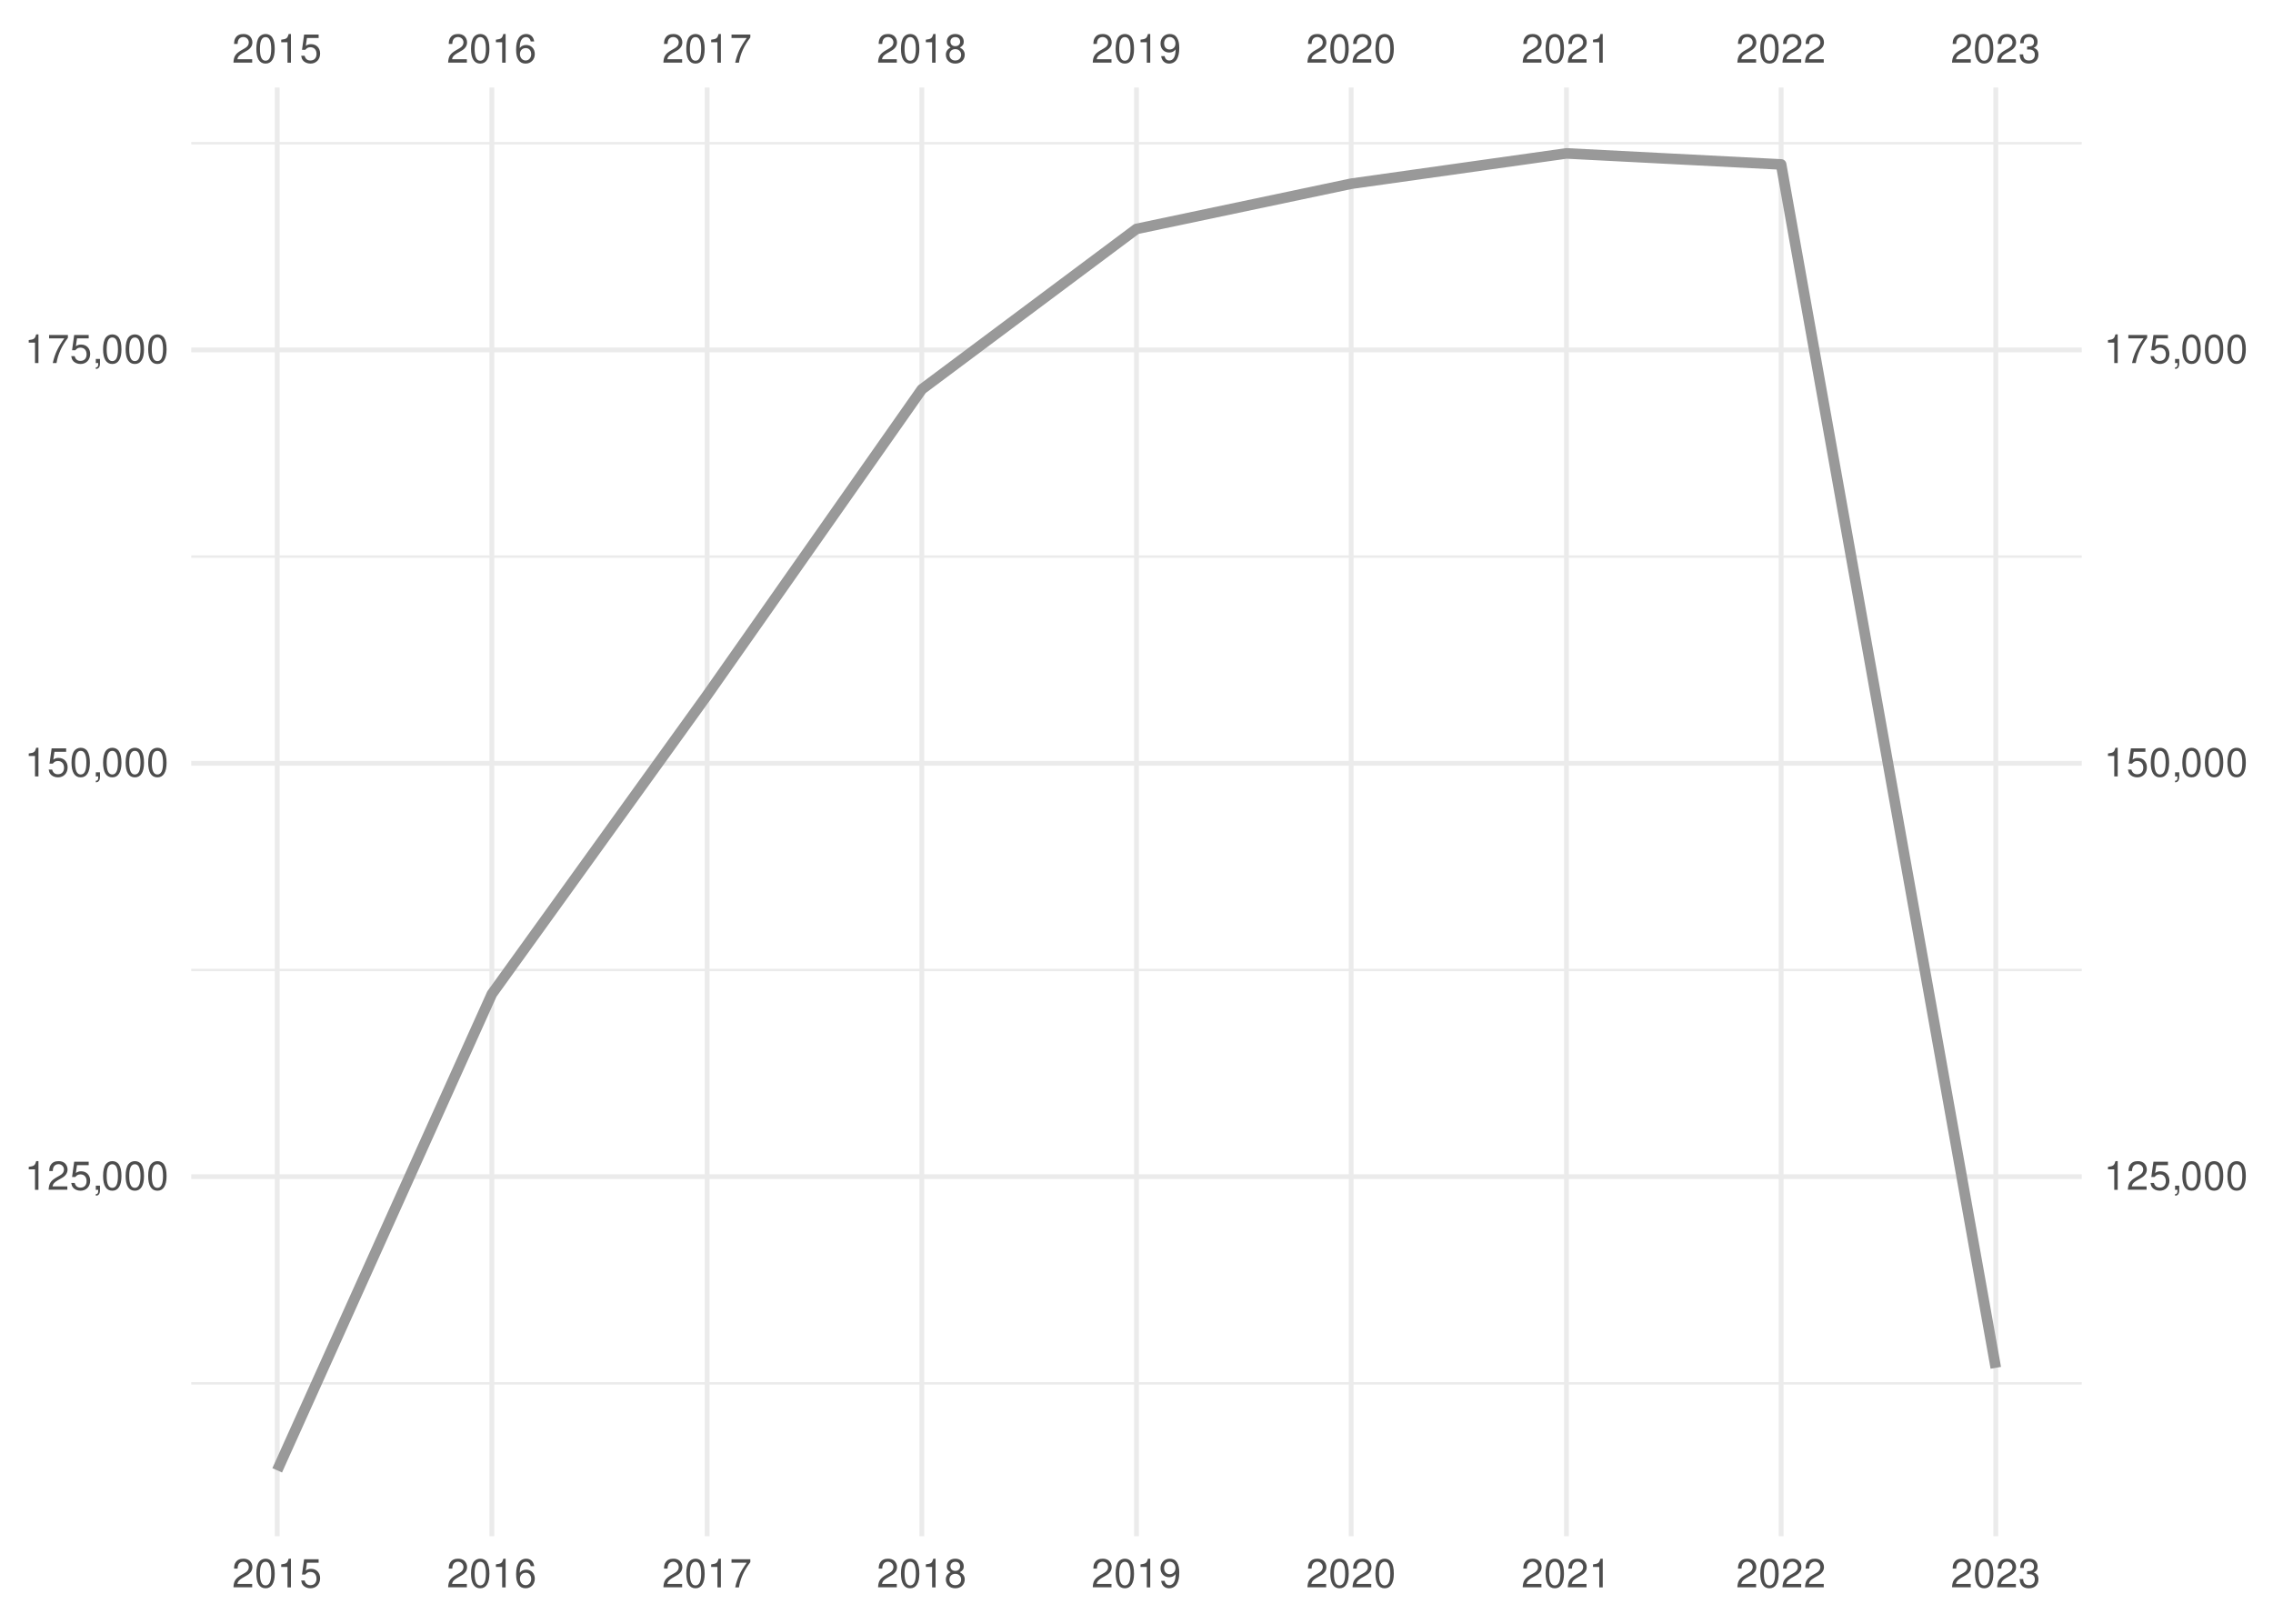
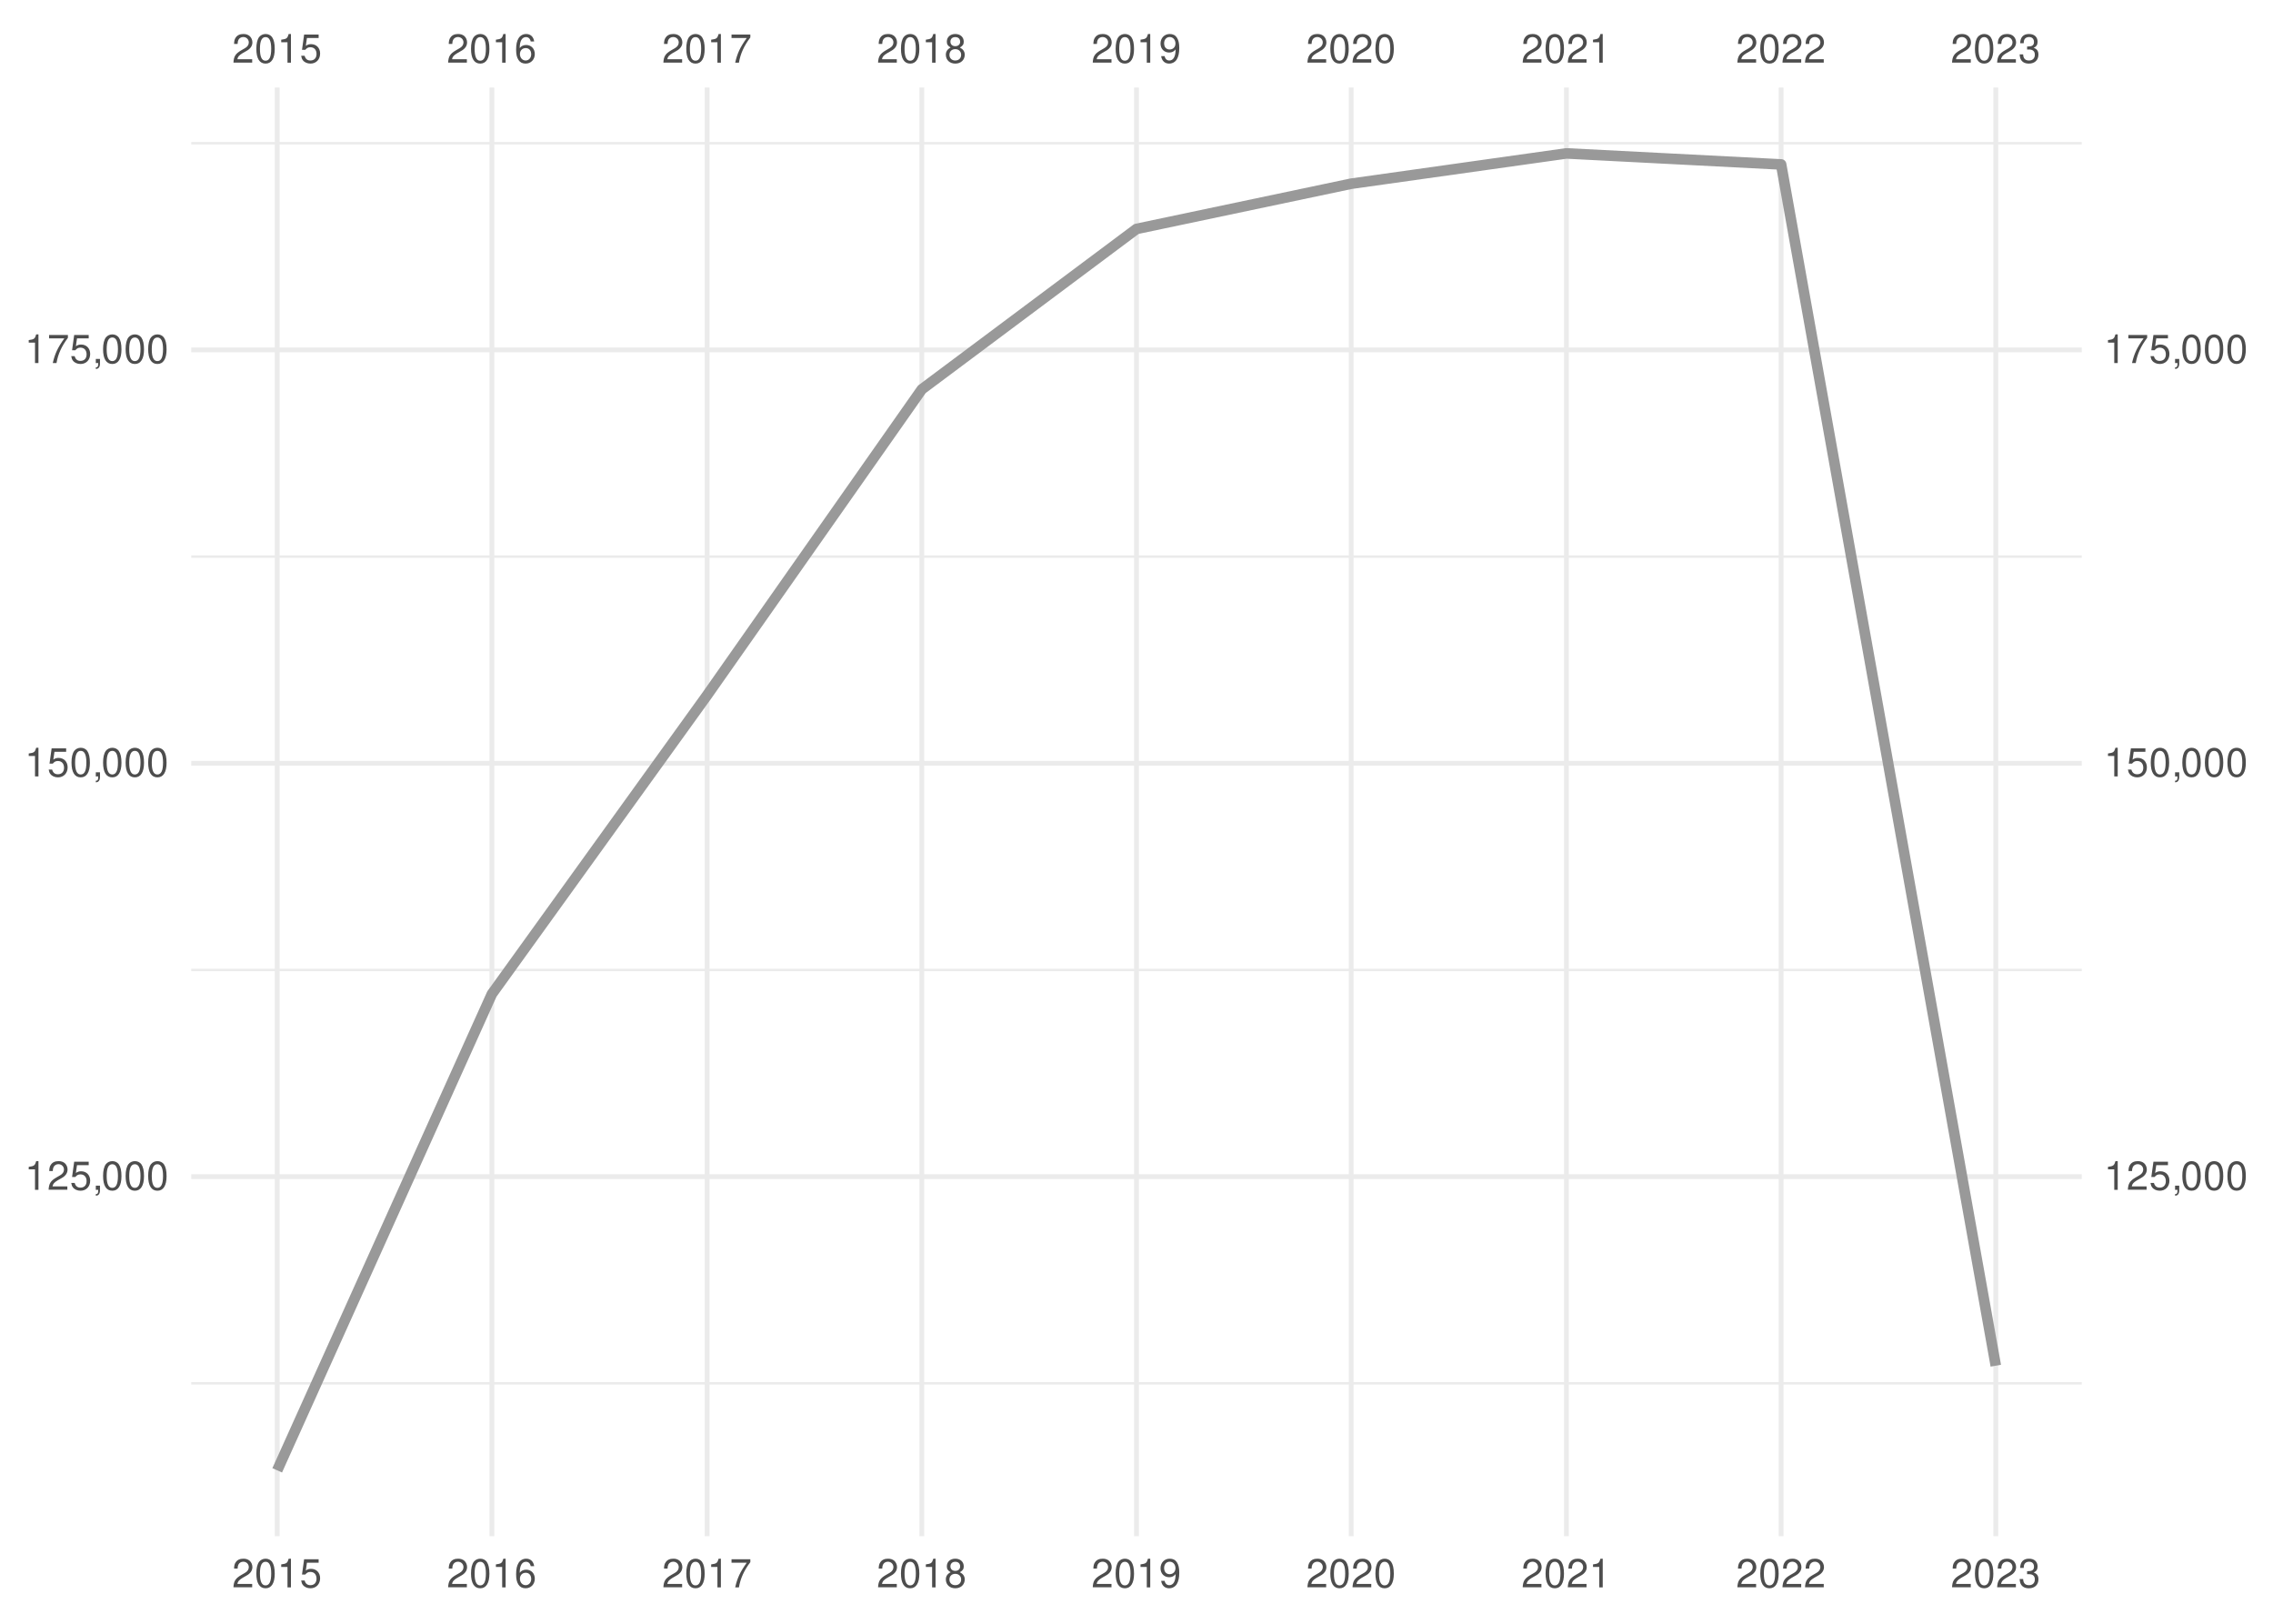
<svg xmlns="http://www.w3.org/2000/svg" xmlns:xlink="http://www.w3.org/1999/xlink" width="504pt" height="360pt" viewBox="0 0 504 360" version="1.1">
  <defs>
    <g>
      <symbol overflow="visible" id="glyph0-0">
        <path style="stroke:none;" d="" />
      </symbol>
      <symbol overflow="visible" id="glyph0-1">
        <path style="stroke:none;" d="M 4.453 -0.766 L 1.172 -0.766 C 1.25 -1.297 1.531 -1.625 2.297 -2.094 L 3.172 -2.594 C 4.047 -3.062 4.5 -3.719 4.5 -4.5 C 4.5 -5.031 4.281 -5.531 3.922 -5.875 C 3.547 -6.203 3.094 -6.359 2.5 -6.359 C 1.703 -6.359 1.125 -6.078 0.781 -5.531 C 0.547 -5.203 0.453 -4.797 0.438 -4.156 L 1.219 -4.156 C 1.234 -4.594 1.297 -4.844 1.406 -5.062 C 1.594 -5.438 2 -5.688 2.469 -5.688 C 3.172 -5.688 3.703 -5.172 3.703 -4.484 C 3.703 -3.969 3.406 -3.531 2.859 -3.219 L 2.047 -2.75 C 0.75 -2 0.375 -1.406 0.297 -0.016 L 4.453 -0.016 Z M 4.453 -0.766 " />
      </symbol>
      <symbol overflow="visible" id="glyph0-2">
        <path style="stroke:none;" d="M 2.422 -6.359 C 1.844 -6.359 1.312 -6.094 0.984 -5.672 C 0.578 -5.109 0.375 -4.25 0.375 -3.078 C 0.375 -0.938 1.078 0.203 2.422 0.203 C 3.734 0.203 4.453 -0.938 4.453 -3.031 C 4.453 -4.25 4.266 -5.078 3.859 -5.672 C 3.531 -6.109 3.016 -6.359 2.422 -6.359 Z M 2.422 -5.672 C 3.25 -5.672 3.672 -4.828 3.672 -3.094 C 3.672 -1.281 3.266 -0.438 2.406 -0.438 C 1.578 -0.438 1.172 -1.312 1.172 -3.062 C 1.172 -4.828 1.578 -5.672 2.422 -5.672 Z M 2.422 -5.672 " />
      </symbol>
      <symbol overflow="visible" id="glyph0-3">
        <path style="stroke:none;" d="M 2.281 -4.531 L 2.281 0 L 3.047 0 L 3.047 -6.359 L 2.547 -6.359 C 2.266 -5.391 2.094 -5.25 0.891 -5.094 L 0.891 -4.531 Z M 2.281 -4.531 " />
      </symbol>
      <symbol overflow="visible" id="glyph0-4">
        <path style="stroke:none;" d="M 4.188 -6.234 L 0.969 -6.234 L 0.5 -2.844 L 1.219 -2.844 C 1.578 -3.266 1.875 -3.422 2.359 -3.422 C 3.203 -3.422 3.719 -2.844 3.719 -1.922 C 3.719 -1.031 3.203 -0.484 2.359 -0.484 C 1.688 -0.484 1.266 -0.828 1.078 -1.531 L 0.312 -1.531 C 0.406 -1.016 0.5 -0.781 0.688 -0.547 C 1.031 -0.078 1.672 0.203 2.375 0.203 C 3.641 0.203 4.516 -0.719 4.516 -2.031 C 4.516 -3.266 3.688 -4.109 2.5 -4.109 C 2.062 -4.109 1.703 -4 1.344 -3.734 L 1.594 -5.469 L 4.188 -5.469 Z M 4.188 -6.234 " />
      </symbol>
      <symbol overflow="visible" id="glyph0-5">
        <path style="stroke:none;" d="M 4.375 -4.703 C 4.234 -5.75 3.562 -6.359 2.609 -6.359 C 1.922 -6.359 1.312 -6.031 0.938 -5.453 C 0.547 -4.828 0.375 -4.062 0.375 -2.906 C 0.375 -1.828 0.531 -1.156 0.906 -0.594 C 1.234 -0.078 1.781 0.203 2.469 0.203 C 3.656 0.203 4.516 -0.688 4.516 -1.922 C 4.516 -3.094 3.719 -3.922 2.609 -3.922 C 1.984 -3.922 1.5 -3.688 1.172 -3.234 C 1.172 -4.797 1.672 -5.672 2.562 -5.672 C 3.109 -5.672 3.484 -5.328 3.609 -4.703 Z M 2.5 -3.234 C 3.25 -3.234 3.719 -2.703 3.719 -1.859 C 3.719 -1.062 3.188 -0.484 2.484 -0.484 C 1.766 -0.484 1.219 -1.094 1.219 -1.906 C 1.219 -2.688 1.734 -3.234 2.5 -3.234 Z M 2.5 -3.234 " />
      </symbol>
      <symbol overflow="visible" id="glyph0-6">
        <path style="stroke:none;" d="M 4.578 -6.234 L 0.406 -6.234 L 0.406 -5.469 L 3.781 -5.469 C 2.281 -3.359 1.688 -2.047 1.219 0 L 2.047 0 C 2.391 -2 3.172 -3.719 4.578 -5.594 Z M 4.578 -6.234 " />
      </symbol>
      <symbol overflow="visible" id="glyph0-7">
        <path style="stroke:none;" d="M 3.438 -3.359 C 4.094 -3.75 4.297 -4.062 4.297 -4.656 C 4.297 -5.672 3.531 -6.359 2.422 -6.359 C 1.312 -6.359 0.547 -5.672 0.547 -4.672 C 0.547 -4.062 0.75 -3.75 1.391 -3.359 C 0.672 -2.984 0.328 -2.469 0.328 -1.766 C 0.328 -0.609 1.172 0.203 2.422 0.203 C 3.656 0.203 4.516 -0.609 4.516 -1.766 C 4.516 -2.469 4.156 -2.984 3.438 -3.359 Z M 2.422 -5.672 C 3.078 -5.672 3.5 -5.281 3.5 -4.641 C 3.5 -4.047 3.062 -3.656 2.422 -3.656 C 1.766 -3.656 1.344 -4.047 1.344 -4.656 C 1.344 -5.281 1.766 -5.672 2.422 -5.672 Z M 2.422 -3 C 3.188 -3 3.719 -2.484 3.719 -1.75 C 3.719 -0.984 3.203 -0.484 2.406 -0.484 C 1.641 -0.484 1.125 -1 1.125 -1.734 C 1.125 -2.5 1.641 -3 2.422 -3 Z M 2.422 -3 " />
      </symbol>
      <symbol overflow="visible" id="glyph0-8">
        <path style="stroke:none;" d="M 0.469 -1.453 C 0.609 -0.406 1.281 0.203 2.234 0.203 C 2.922 0.203 3.547 -0.125 3.922 -0.703 C 4.297 -1.328 4.484 -2.109 4.484 -3.25 C 4.484 -4.328 4.312 -5 3.953 -5.562 C 3.609 -6.094 3.062 -6.359 2.375 -6.359 C 1.188 -6.359 0.328 -5.469 0.328 -4.234 C 0.328 -3.062 1.125 -2.25 2.25 -2.25 C 2.844 -2.25 3.281 -2.453 3.672 -2.938 C 3.672 -1.359 3.172 -0.484 2.281 -0.484 C 1.734 -0.484 1.359 -0.828 1.234 -1.453 Z M 2.359 -5.688 C 3.094 -5.688 3.641 -5.078 3.641 -4.25 C 3.641 -3.469 3.109 -2.922 2.344 -2.922 C 1.594 -2.922 1.125 -3.453 1.125 -4.297 C 1.125 -5.109 1.641 -5.688 2.359 -5.688 Z M 2.359 -5.688 " />
      </symbol>
      <symbol overflow="visible" id="glyph0-9">
        <path style="stroke:none;" d="M 1.938 -2.922 L 2.359 -2.922 C 3.203 -2.922 3.656 -2.531 3.656 -1.766 C 3.656 -0.969 3.172 -0.484 2.375 -0.484 C 1.516 -0.484 1.109 -0.922 1.062 -1.844 L 0.281 -1.844 C 0.312 -1.344 0.406 -1 0.547 -0.719 C 0.875 -0.109 1.484 0.203 2.344 0.203 C 3.625 0.203 4.453 -0.578 4.453 -1.781 C 4.453 -2.594 4.141 -3.031 3.391 -3.297 C 3.969 -3.531 4.266 -3.969 4.266 -4.609 C 4.266 -5.703 3.547 -6.359 2.359 -6.359 C 1.109 -6.359 0.438 -5.656 0.406 -4.312 L 1.188 -4.312 C 1.203 -4.703 1.234 -4.922 1.328 -5.109 C 1.5 -5.469 1.891 -5.688 2.375 -5.688 C 3.062 -5.688 3.469 -5.266 3.469 -4.578 C 3.469 -4.141 3.312 -3.859 2.969 -3.719 C 2.766 -3.625 2.484 -3.594 1.938 -3.578 Z M 1.938 -2.922 " />
      </symbol>
      <symbol overflow="visible" id="glyph0-10">
        <path style="stroke:none;" d="M 0.766 -0.922 L 0.766 0 L 1.297 0 L 1.297 0.156 C 1.297 0.766 1.172 0.938 0.766 0.953 L 0.766 1.297 C 1.344 1.312 1.688 0.891 1.688 0.141 L 1.688 -0.922 Z M 0.766 -0.922 " />
      </symbol>
    </g>
    <clipPath id="clip1">
      <path d="M 42.41 306 L 461.59 306 L 461.59 307 L 42.41 307 Z M 42.41 306 " />
    </clipPath>
    <clipPath id="clip2">
      <path d="M 42.41 214 L 461.59 214 L 461.59 216 L 42.41 216 Z M 42.41 214 " />
    </clipPath>
    <clipPath id="clip3">
      <path d="M 42.41 123 L 461.59 123 L 461.59 124 L 42.41 124 Z M 42.41 123 " />
    </clipPath>
    <clipPath id="clip4">
      <path d="M 42.41 31 L 461.59 31 L 461.59 33 L 42.41 33 Z M 42.41 31 " />
    </clipPath>
    <clipPath id="clip5">
      <path d="M 42.41 260 L 461.59 260 L 461.59 262 L 42.41 262 Z M 42.41 260 " />
    </clipPath>
    <clipPath id="clip6">
      <path d="M 42.41 168 L 461.59 168 L 461.59 170 L 42.41 170 Z M 42.41 168 " />
    </clipPath>
    <clipPath id="clip7">
      <path d="M 42.41 77 L 461.59 77 L 461.59 79 L 42.41 79 Z M 42.41 77 " />
    </clipPath>
    <clipPath id="clip8">
      <path d="M 60 19.41 L 62 19.41 L 62 340.59 L 60 340.59 Z M 60 19.41 " />
    </clipPath>
    <clipPath id="clip9">
      <path d="M 108 19.41 L 110 19.41 L 110 340.59 L 108 340.59 Z M 108 19.41 " />
    </clipPath>
    <clipPath id="clip10">
      <path d="M 156 19.41 L 158 19.41 L 158 340.59 L 156 340.59 Z M 156 19.41 " />
    </clipPath>
    <clipPath id="clip11">
      <path d="M 203 19.41 L 205 19.41 L 205 340.59 L 203 340.59 Z M 203 19.41 " />
    </clipPath>
    <clipPath id="clip12">
      <path d="M 251 19.41 L 253 19.41 L 253 340.59 L 251 340.59 Z M 251 19.41 " />
    </clipPath>
    <clipPath id="clip13">
      <path d="M 299 19.41 L 301 19.41 L 301 340.59 L 299 340.59 Z M 299 19.41 " />
    </clipPath>
    <clipPath id="clip14">
      <path d="M 346 19.41 L 348 19.41 L 348 340.59 L 346 340.59 Z M 346 19.41 " />
    </clipPath>
    <clipPath id="clip15">
      <path d="M 394 19.41 L 396 19.41 L 396 340.59 L 394 340.59 Z M 394 19.41 " />
    </clipPath>
    <clipPath id="clip16">
      <path d="M 442 19.41 L 444 19.41 L 444 340.59 L 442 340.59 Z M 442 19.41 " />
    </clipPath>
  </defs>
  <g id="surface41">
    <rect x="0" y="0" width="504" height="360" style="fill:rgb(100%,100%,100%);fill-opacity:1;stroke:none;" />
    <g clip-path="url(#clip1)" clip-rule="nonzero">
      <path style="fill:none;stroke-width:0.533;stroke-linecap:butt;stroke-linejoin:round;stroke:rgb(92.157%,92.157%,92.157%);stroke-opacity:1;stroke-miterlimit:10;" d="M 42.41 306.703 L 461.59 306.703 " />
    </g>
    <g clip-path="url(#clip2)" clip-rule="nonzero">
      <path style="fill:none;stroke-width:0.533;stroke-linecap:butt;stroke-linejoin:round;stroke:rgb(92.157%,92.157%,92.157%);stroke-opacity:1;stroke-miterlimit:10;" d="M 42.41 215.055 L 461.59 215.055 " />
    </g>
    <g clip-path="url(#clip3)" clip-rule="nonzero">
      <path style="fill:none;stroke-width:0.533;stroke-linecap:butt;stroke-linejoin:round;stroke:rgb(92.157%,92.157%,92.157%);stroke-opacity:1;stroke-miterlimit:10;" d="M 42.41 123.406 L 461.59 123.406 " />
    </g>
    <g clip-path="url(#clip4)" clip-rule="nonzero">
      <path style="fill:none;stroke-width:0.533;stroke-linecap:butt;stroke-linejoin:round;stroke:rgb(92.157%,92.157%,92.157%);stroke-opacity:1;stroke-miterlimit:10;" d="M 42.41 31.758 L 461.59 31.758 " />
    </g>
    <g clip-path="url(#clip5)" clip-rule="nonzero">
      <path style="fill:none;stroke-width:1.067;stroke-linecap:butt;stroke-linejoin:round;stroke:rgb(92.157%,92.157%,92.157%);stroke-opacity:1;stroke-miterlimit:10;" d="M 42.41 260.879 L 461.59 260.879 " />
    </g>
    <g clip-path="url(#clip6)" clip-rule="nonzero">
      <path style="fill:none;stroke-width:1.067;stroke-linecap:butt;stroke-linejoin:round;stroke:rgb(92.157%,92.157%,92.157%);stroke-opacity:1;stroke-miterlimit:10;" d="M 42.41 169.23 L 461.59 169.23 " />
    </g>
    <g clip-path="url(#clip7)" clip-rule="nonzero">
      <path style="fill:none;stroke-width:1.067;stroke-linecap:butt;stroke-linejoin:round;stroke:rgb(92.157%,92.157%,92.157%);stroke-opacity:1;stroke-miterlimit:10;" d="M 42.41 77.582 L 461.59 77.582 " />
    </g>
    <g clip-path="url(#clip8)" clip-rule="nonzero">
      <path style="fill:none;stroke-width:1.067;stroke-linecap:butt;stroke-linejoin:round;stroke:rgb(92.157%,92.157%,92.157%);stroke-opacity:1;stroke-miterlimit:10;" d="M 61.465 340.59 L 61.465 19.41 " />
    </g>
    <g clip-path="url(#clip9)" clip-rule="nonzero">
      <path style="fill:none;stroke-width:1.067;stroke-linecap:butt;stroke-linejoin:round;stroke:rgb(92.157%,92.157%,92.157%);stroke-opacity:1;stroke-miterlimit:10;" d="M 109.066 340.59 L 109.066 19.41 " />
    </g>
    <g clip-path="url(#clip10)" clip-rule="nonzero">
      <path style="fill:none;stroke-width:1.067;stroke-linecap:butt;stroke-linejoin:round;stroke:rgb(92.157%,92.157%,92.157%);stroke-opacity:1;stroke-miterlimit:10;" d="M 156.797 340.59 L 156.797 19.41 " />
    </g>
    <g clip-path="url(#clip11)" clip-rule="nonzero">
      <path style="fill:none;stroke-width:1.067;stroke-linecap:butt;stroke-linejoin:round;stroke:rgb(92.157%,92.157%,92.157%);stroke-opacity:1;stroke-miterlimit:10;" d="M 204.398 340.59 L 204.398 19.41 " />
    </g>
    <g clip-path="url(#clip12)" clip-rule="nonzero">
      <path style="fill:none;stroke-width:1.067;stroke-linecap:butt;stroke-linejoin:round;stroke:rgb(92.157%,92.157%,92.157%);stroke-opacity:1;stroke-miterlimit:10;" d="M 252 340.59 L 252 19.41 " />
    </g>
    <g clip-path="url(#clip13)" clip-rule="nonzero">
      <path style="fill:none;stroke-width:1.067;stroke-linecap:butt;stroke-linejoin:round;stroke:rgb(92.157%,92.157%,92.157%);stroke-opacity:1;stroke-miterlimit:10;" d="M 299.602 340.59 L 299.602 19.41 " />
    </g>
    <g clip-path="url(#clip14)" clip-rule="nonzero">
      <path style="fill:none;stroke-width:1.067;stroke-linecap:butt;stroke-linejoin:round;stroke:rgb(92.157%,92.157%,92.157%);stroke-opacity:1;stroke-miterlimit:10;" d="M 347.332 340.59 L 347.332 19.41 " />
    </g>
    <g clip-path="url(#clip15)" clip-rule="nonzero">
      <path style="fill:none;stroke-width:1.067;stroke-linecap:butt;stroke-linejoin:round;stroke:rgb(92.157%,92.157%,92.157%);stroke-opacity:1;stroke-miterlimit:10;" d="M 394.934 340.59 L 394.934 19.41 " />
    </g>
    <g clip-path="url(#clip16)" clip-rule="nonzero">
      <path style="fill:none;stroke-width:1.067;stroke-linecap:butt;stroke-linejoin:round;stroke:rgb(92.157%,92.157%,92.157%);stroke-opacity:1;stroke-miterlimit:10;" d="M 442.535 340.59 L 442.535 19.41 " />
    </g>
-     <path style="fill:none;stroke-width:2.347;stroke-linecap:butt;stroke-linejoin:round;stroke:rgb(60%,60%,60%);stroke-opacity:1;stroke-miterlimit:10;" d="M 61.465 325.988 L 109.066 220.383 L 156.797 154.121 L 204.398 86.316 L 252 50.758 L 299.602 40.73 L 347.332 34.012 L 394.934 36.457 L 442.535 303.258 " />
+     <path style="fill:none;stroke-width:2.347;stroke-linecap:butt;stroke-linejoin:round;stroke:rgb(60%,60%,60%);stroke-opacity:1;stroke-miterlimit:10;" d="M 61.465 325.988 L 109.066 220.383 L 156.797 154.121 L 204.398 86.316 L 252 50.758 L 299.602 40.73 L 347.332 34.012 L 394.934 36.457 L 442.535 302.789 " />
    <g style="fill:rgb(30.196%,30.196%,30.196%);fill-opacity:1;">
      <use xlink:href="#glyph0-1" x="51.465" y="13.896" />
      <use xlink:href="#glyph0-2" x="56.465" y="13.896" />
      <use xlink:href="#glyph0-3" x="61.465" y="13.896" />
      <use xlink:href="#glyph0-4" x="66.465" y="13.896" />
    </g>
    <g style="fill:rgb(30.196%,30.196%,30.196%);fill-opacity:1;">
      <use xlink:href="#glyph0-1" x="99.066" y="13.896" />
      <use xlink:href="#glyph0-2" x="104.066" y="13.896" />
      <use xlink:href="#glyph0-3" x="109.066" y="13.896" />
      <use xlink:href="#glyph0-5" x="114.066" y="13.896" />
    </g>
    <g style="fill:rgb(30.196%,30.196%,30.196%);fill-opacity:1;">
      <use xlink:href="#glyph0-1" x="146.797" y="13.896" />
      <use xlink:href="#glyph0-2" x="151.797" y="13.896" />
      <use xlink:href="#glyph0-3" x="156.797" y="13.896" />
      <use xlink:href="#glyph0-6" x="161.797" y="13.896" />
    </g>
    <g style="fill:rgb(30.196%,30.196%,30.196%);fill-opacity:1;">
      <use xlink:href="#glyph0-1" x="194.398" y="13.896" />
      <use xlink:href="#glyph0-2" x="199.398" y="13.896" />
      <use xlink:href="#glyph0-3" x="204.398" y="13.896" />
      <use xlink:href="#glyph0-7" x="209.398" y="13.896" />
    </g>
    <g style="fill:rgb(30.196%,30.196%,30.196%);fill-opacity:1;">
      <use xlink:href="#glyph0-1" x="242" y="13.896" />
      <use xlink:href="#glyph0-2" x="247" y="13.896" />
      <use xlink:href="#glyph0-3" x="252" y="13.896" />
      <use xlink:href="#glyph0-8" x="257" y="13.896" />
    </g>
    <g style="fill:rgb(30.196%,30.196%,30.196%);fill-opacity:1;">
      <use xlink:href="#glyph0-1" x="289.602" y="13.896" />
      <use xlink:href="#glyph0-2" x="294.602" y="13.896" />
      <use xlink:href="#glyph0-1" x="299.602" y="13.896" />
      <use xlink:href="#glyph0-2" x="304.602" y="13.896" />
    </g>
    <g style="fill:rgb(30.196%,30.196%,30.196%);fill-opacity:1;">
      <use xlink:href="#glyph0-1" x="337.332" y="13.896" />
      <use xlink:href="#glyph0-2" x="342.332" y="13.896" />
      <use xlink:href="#glyph0-1" x="347.332" y="13.896" />
      <use xlink:href="#glyph0-3" x="352.332" y="13.896" />
    </g>
    <g style="fill:rgb(30.196%,30.196%,30.196%);fill-opacity:1;">
      <use xlink:href="#glyph0-1" x="384.934" y="13.896" />
      <use xlink:href="#glyph0-2" x="389.934" y="13.896" />
      <use xlink:href="#glyph0-1" x="394.934" y="13.896" />
      <use xlink:href="#glyph0-1" x="399.934" y="13.896" />
    </g>
    <g style="fill:rgb(30.196%,30.196%,30.196%);fill-opacity:1;">
      <use xlink:href="#glyph0-1" x="432.535" y="13.896" />
      <use xlink:href="#glyph0-2" x="437.535" y="13.896" />
      <use xlink:href="#glyph0-1" x="442.535" y="13.896" />
      <use xlink:href="#glyph0-9" x="447.535" y="13.896" />
    </g>
    <g style="fill:rgb(30.196%,30.196%,30.196%);fill-opacity:1;">
      <use xlink:href="#glyph0-3" x="5.48" y="263.794" />
      <use xlink:href="#glyph0-1" x="10.48" y="263.794" />
      <use xlink:href="#glyph0-4" x="15.48" y="263.794" />
      <use xlink:href="#glyph0-10" x="20.48" y="263.794" />
      <use xlink:href="#glyph0-2" x="22.48" y="263.794" />
      <use xlink:href="#glyph0-2" x="27.48" y="263.794" />
      <use xlink:href="#glyph0-2" x="32.48" y="263.794" />
    </g>
    <g style="fill:rgb(30.196%,30.196%,30.196%);fill-opacity:1;">
      <use xlink:href="#glyph0-3" x="5.48" y="172.146" />
      <use xlink:href="#glyph0-4" x="10.48" y="172.146" />
      <use xlink:href="#glyph0-2" x="15.48" y="172.146" />
      <use xlink:href="#glyph0-10" x="20.48" y="172.146" />
      <use xlink:href="#glyph0-2" x="22.48" y="172.146" />
      <use xlink:href="#glyph0-2" x="27.48" y="172.146" />
      <use xlink:href="#glyph0-2" x="32.48" y="172.146" />
    </g>
    <g style="fill:rgb(30.196%,30.196%,30.196%);fill-opacity:1;">
      <use xlink:href="#glyph0-3" x="5.48" y="80.497" />
      <use xlink:href="#glyph0-6" x="10.48" y="80.497" />
      <use xlink:href="#glyph0-4" x="15.48" y="80.497" />
      <use xlink:href="#glyph0-10" x="20.48" y="80.497" />
      <use xlink:href="#glyph0-2" x="22.48" y="80.497" />
      <use xlink:href="#glyph0-2" x="27.48" y="80.497" />
      <use xlink:href="#glyph0-2" x="32.48" y="80.497" />
    </g>
    <g style="fill:rgb(30.196%,30.196%,30.196%);fill-opacity:1;">
      <use xlink:href="#glyph0-3" x="466.52" y="263.794" />
      <use xlink:href="#glyph0-1" x="471.52" y="263.794" />
      <use xlink:href="#glyph0-4" x="476.52" y="263.794" />
      <use xlink:href="#glyph0-10" x="481.52" y="263.794" />
      <use xlink:href="#glyph0-2" x="483.52" y="263.794" />
      <use xlink:href="#glyph0-2" x="488.52" y="263.794" />
      <use xlink:href="#glyph0-2" x="493.52" y="263.794" />
    </g>
    <g style="fill:rgb(30.196%,30.196%,30.196%);fill-opacity:1;">
      <use xlink:href="#glyph0-3" x="466.52" y="172.146" />
      <use xlink:href="#glyph0-4" x="471.52" y="172.146" />
      <use xlink:href="#glyph0-2" x="476.52" y="172.146" />
      <use xlink:href="#glyph0-10" x="481.52" y="172.146" />
      <use xlink:href="#glyph0-2" x="483.52" y="172.146" />
      <use xlink:href="#glyph0-2" x="488.52" y="172.146" />
      <use xlink:href="#glyph0-2" x="493.52" y="172.146" />
    </g>
    <g style="fill:rgb(30.196%,30.196%,30.196%);fill-opacity:1;">
      <use xlink:href="#glyph0-3" x="466.52" y="80.497" />
      <use xlink:href="#glyph0-6" x="471.52" y="80.497" />
      <use xlink:href="#glyph0-4" x="476.52" y="80.497" />
      <use xlink:href="#glyph0-10" x="481.52" y="80.497" />
      <use xlink:href="#glyph0-2" x="483.52" y="80.497" />
      <use xlink:href="#glyph0-2" x="488.52" y="80.497" />
      <use xlink:href="#glyph0-2" x="493.52" y="80.497" />
    </g>
    <g style="fill:rgb(30.196%,30.196%,30.196%);fill-opacity:1;">
      <use xlink:href="#glyph0-1" x="51.465" y="351.935" />
      <use xlink:href="#glyph0-2" x="56.465" y="351.935" />
      <use xlink:href="#glyph0-3" x="61.465" y="351.935" />
      <use xlink:href="#glyph0-4" x="66.465" y="351.935" />
    </g>
    <g style="fill:rgb(30.196%,30.196%,30.196%);fill-opacity:1;">
      <use xlink:href="#glyph0-1" x="99.066" y="351.935" />
      <use xlink:href="#glyph0-2" x="104.066" y="351.935" />
      <use xlink:href="#glyph0-3" x="109.066" y="351.935" />
      <use xlink:href="#glyph0-5" x="114.066" y="351.935" />
    </g>
    <g style="fill:rgb(30.196%,30.196%,30.196%);fill-opacity:1;">
      <use xlink:href="#glyph0-1" x="146.797" y="351.935" />
      <use xlink:href="#glyph0-2" x="151.797" y="351.935" />
      <use xlink:href="#glyph0-3" x="156.797" y="351.935" />
      <use xlink:href="#glyph0-6" x="161.797" y="351.935" />
    </g>
    <g style="fill:rgb(30.196%,30.196%,30.196%);fill-opacity:1;">
      <use xlink:href="#glyph0-1" x="194.398" y="351.935" />
      <use xlink:href="#glyph0-2" x="199.398" y="351.935" />
      <use xlink:href="#glyph0-3" x="204.398" y="351.935" />
      <use xlink:href="#glyph0-7" x="209.398" y="351.935" />
    </g>
    <g style="fill:rgb(30.196%,30.196%,30.196%);fill-opacity:1;">
      <use xlink:href="#glyph0-1" x="242" y="351.935" />
      <use xlink:href="#glyph0-2" x="247" y="351.935" />
      <use xlink:href="#glyph0-3" x="252" y="351.935" />
      <use xlink:href="#glyph0-8" x="257" y="351.935" />
    </g>
    <g style="fill:rgb(30.196%,30.196%,30.196%);fill-opacity:1;">
      <use xlink:href="#glyph0-1" x="289.602" y="351.935" />
      <use xlink:href="#glyph0-2" x="294.602" y="351.935" />
      <use xlink:href="#glyph0-1" x="299.602" y="351.935" />
      <use xlink:href="#glyph0-2" x="304.602" y="351.935" />
    </g>
    <g style="fill:rgb(30.196%,30.196%,30.196%);fill-opacity:1;">
      <use xlink:href="#glyph0-1" x="337.332" y="351.935" />
      <use xlink:href="#glyph0-2" x="342.332" y="351.935" />
      <use xlink:href="#glyph0-1" x="347.332" y="351.935" />
      <use xlink:href="#glyph0-3" x="352.332" y="351.935" />
    </g>
    <g style="fill:rgb(30.196%,30.196%,30.196%);fill-opacity:1;">
      <use xlink:href="#glyph0-1" x="384.934" y="351.935" />
      <use xlink:href="#glyph0-2" x="389.934" y="351.935" />
      <use xlink:href="#glyph0-1" x="394.934" y="351.935" />
      <use xlink:href="#glyph0-1" x="399.934" y="351.935" />
    </g>
    <g style="fill:rgb(30.196%,30.196%,30.196%);fill-opacity:1;">
      <use xlink:href="#glyph0-1" x="432.535" y="351.935" />
      <use xlink:href="#glyph0-2" x="437.535" y="351.935" />
      <use xlink:href="#glyph0-1" x="442.535" y="351.935" />
      <use xlink:href="#glyph0-9" x="447.535" y="351.935" />
    </g>
  </g>
</svg>
